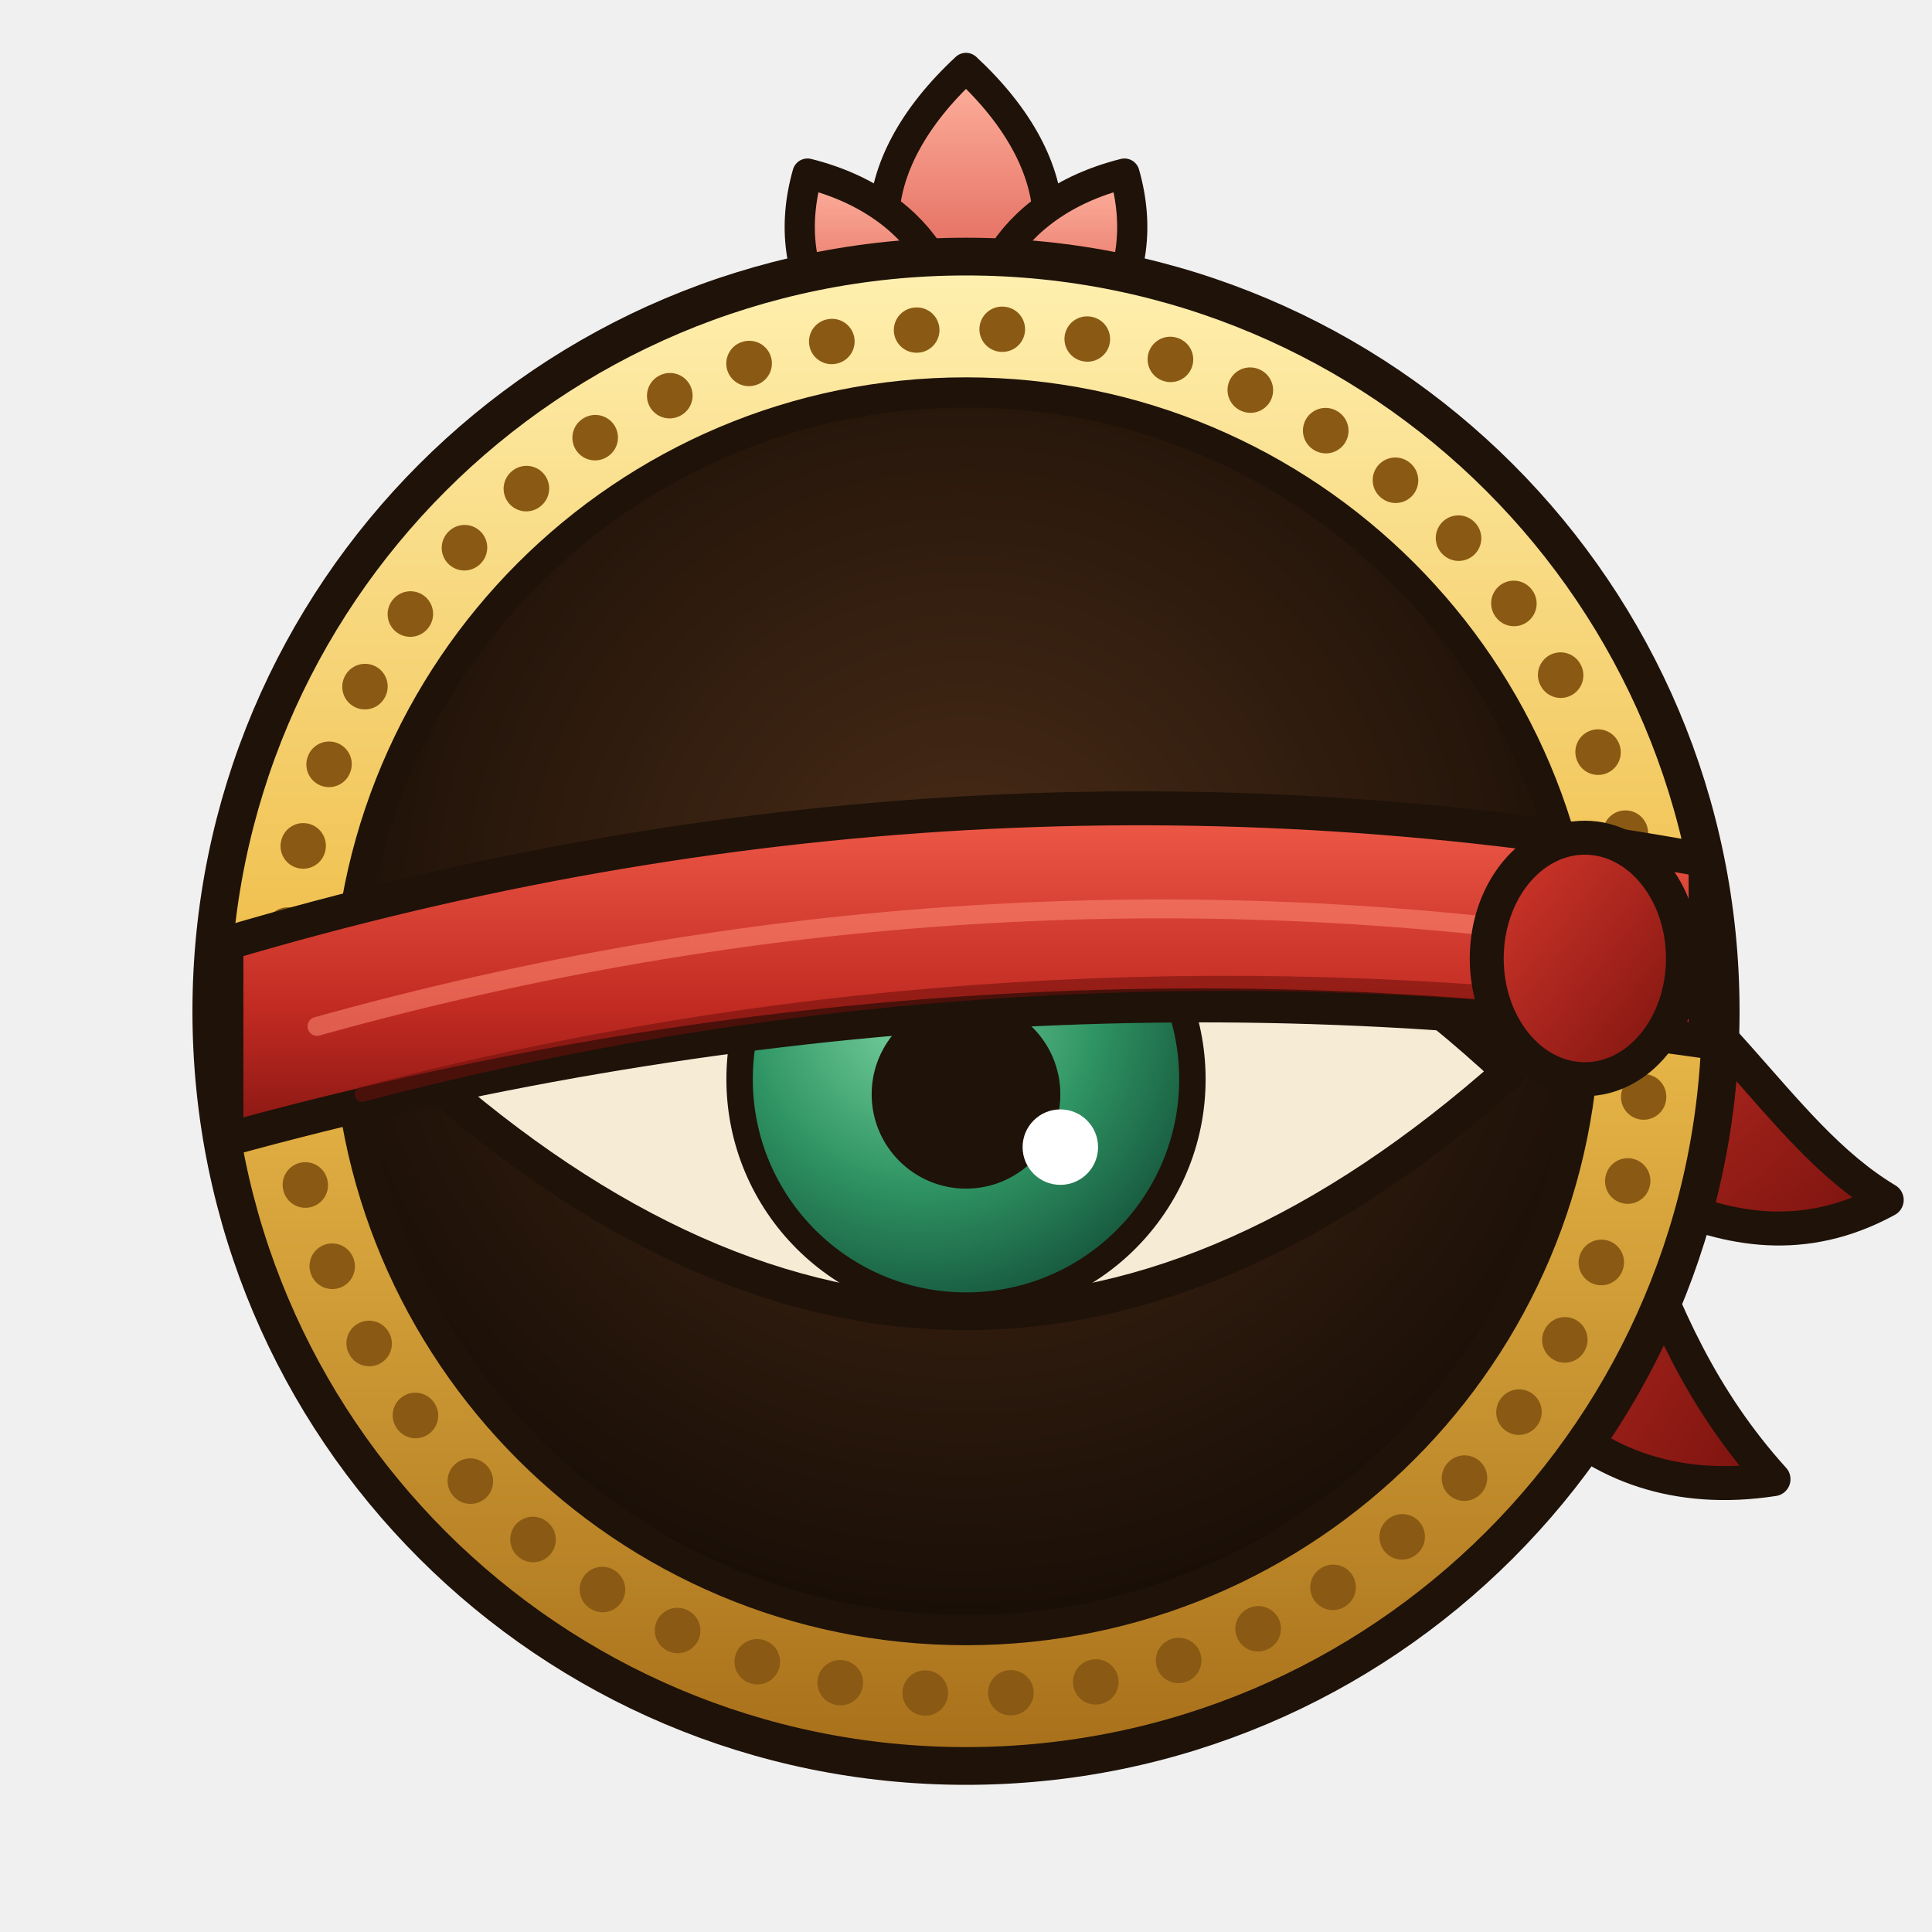
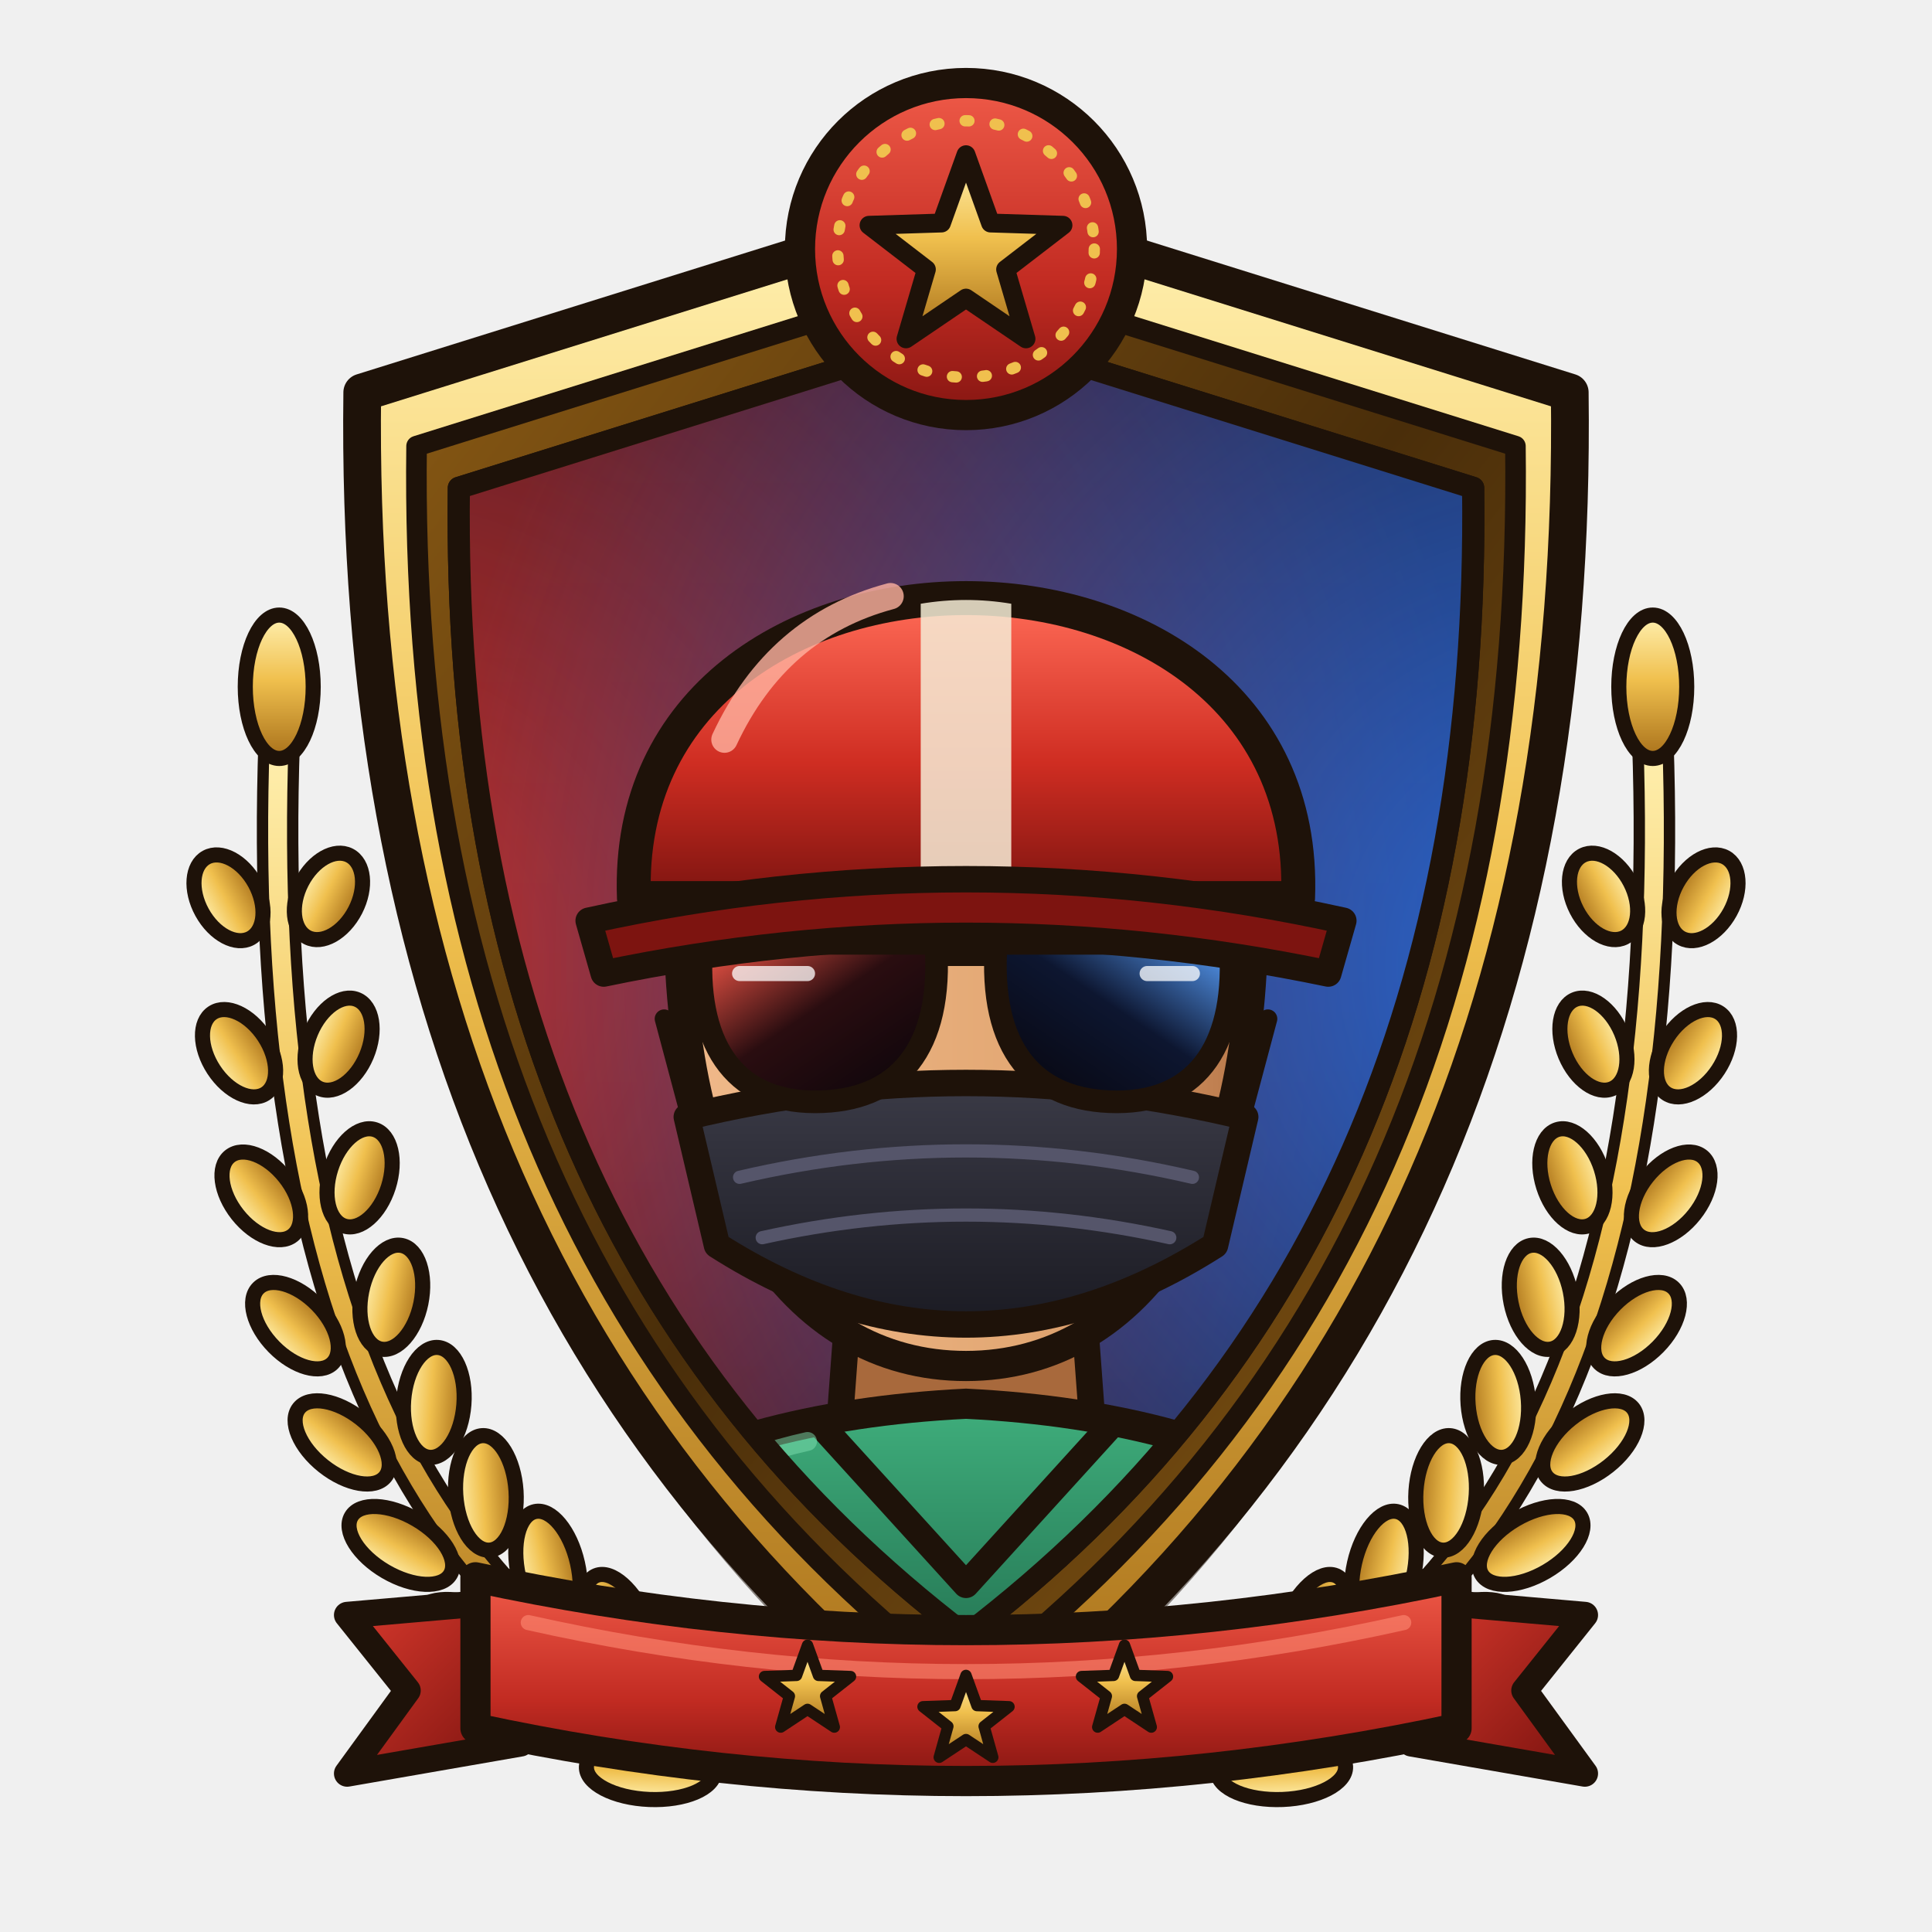
<svg xmlns="http://www.w3.org/2000/svg" viewBox="0 0 512 512">
  <defs>
    <linearGradient id="gold" x1="0" y1="0" x2="0" y2="1">
      <stop offset="0" stop-color="#fff0b0" />
      <stop offset=".45" stop-color="#f0c04e" />
      <stop offset="1" stop-color="#a8701a" />
    </linearGradient>
    <radialGradient id="lacq" cx=".5" cy=".42" r=".6">
      <stop offset="0" stop-color="#4a2c17" />
      <stop offset="1" stop-color="#170d06" />
    </radialGradient>
    <radialGradient id="jade" cx=".4" cy=".35" r=".7">
      <stop offset="0" stop-color="#7fd6a4" />
      <stop offset=".55" stop-color="#2f9463" />
      <stop offset="1" stop-color="#14523a" />
    </radialGradient>
    <linearGradient id="silk" x1="0" y1="0" x2="0" y2="1">
      <stop offset="0" stop-color="#ef5a48" />
      <stop offset=".6" stop-color="#c22b22" />
      <stop offset="1" stop-color="#861612" />
    </linearGradient>
    <linearGradient id="silk2" x1="0" y1="0" x2="1" y2="1">
      <stop offset="0" stop-color="#d8392d" />
      <stop offset="1" stop-color="#7a120e" />
    </linearGradient>
    <linearGradient id="petal" x1="0" y1="0" x2="0" y2="1">
      <stop offset="0" stop-color="#ffb3a0" />
      <stop offset="1" stop-color="#d4473c" />
    </linearGradient>
+     <radialGradient id="sirenR" cx=".18" cy=".5" r=".6">
+       <stop offset="0" stop-color="#ff3b30" stop-opacity=".75" />
+       <stop offset="1" stop-color="#ff3b30" stop-opacity="0" />
+     </radialGradient>
+     <radialGradient id="sirenB" cx=".82" cy=".5" r=".6">
+       <stop offset="0" stop-color="#2f7dff" stop-opacity=".8" />
+       <stop offset="1" stop-color="#2f7dff" stop-opacity="0" />
+     </radialGradient>
+     <linearGradient id="field" x1="0" y1="0" x2="0" y2="1">
+       <stop offset="0" stop-color="#1d1426" />
+       <stop offset="1" stop-color="#0b0710" />
+     </linearGradient>
+     <linearGradient id="skin" x1="0" y1="0" x2="1" y2="0">
+       <stop offset="0" stop-color="#f0b98a" />
+       <stop offset=".6" stop-color="#e3a874" />
+       <stop offset="1" stop-color="#b9784a" />
+     </linearGradient>
+     <linearGradient id="jacket" x1="0" y1="0" x2="0" y2="1">
+       <stop offset="0" stop-color="#3fae7c" />
+       <stop offset="1" stop-color="#14523a" />
+     </linearGradient>
+     <linearGradient id="helm" x1="0" y1="0" x2="0" y2="1">
+       <stop offset="0" stop-color="#ff6b57" />
+       <stop offset=".55" stop-color="#cf2d22" />
+       <stop offset="1" stop-color="#7d1410" />
+     </linearGradient>
+     <linearGradient id="lensL" x1="0" y1="0" x2="1" y2="1">
+       <stop offset="0" stop-color="#ff5a4a" />
+       <stop offset=".45" stop-color="#2a0d10" />
+       <stop offset="1" stop-color="#07040a" />
+     </linearGradient>
+     <linearGradient id="lensR" x1="1" y1="0" x2="0" y2="1">
+       <stop offset="0" stop-color="#5aa2ff" />
+       <stop offset=".45" stop-color="#0d1630" />
+       <stop offset="1" stop-color="#07040a" />
+     </linearGradient>
+     <linearGradient id="mask" x1="0" y1="0" x2="0" y2="1">
+       <stop offset="0" stop-color="#3a3a46" />
+       <stop offset="1" stop-color="#1b1b23" />
+     </linearGradient>
+     <linearGradient id="bevel" x1="0" y1="0" x2="1" y2="1">
+       <stop offset="0" stop-color="#8a5a14" />
+       <stop offset=".5" stop-color="#4a2e0a" />
+       <stop offset="1" stop-color="#8a5a14" />
+     </linearGradient>
+     <clipPath id="inner">
+       <path d="M256 54 L 416 104 C 418 262 366 382 256 466 C 146 382 94 262 96 104 Z" transform="translate(256 262) scale(0.84) translate(-256 -262)" />
+     </clipPath>
  </defs>
-   <path d="M410 238 C 455 262, 470 300, 500 318 C 478 330, 458 326, 440 318 C 430 296, 414 276, 396 262 Z" fill="url(#silk2)" stroke="#1e1209" stroke-width="9" stroke-linejoin="round" />
-   <path d="M404 252 C 430 300, 432 350, 470 392 C 444 396, 424 388, 410 374 C 404 334, 396 300, 382 272 Z" fill="url(#silk2)" stroke="#1e1209" stroke-width="9" stroke-linejoin="round" />
-   <path d="M256 18 C 284 44, 286 74, 256 96 C 226 74, 228 44, 256 18 Z" fill="url(#petal)" stroke="#1e1209" stroke-width="8" stroke-linejoin="round" />
-   <path d="M214 46 C 246 54, 258 80, 250 100 C 222 98, 206 74, 214 46 Z" fill="url(#petal)" stroke="#1e1209" stroke-width="8" stroke-linejoin="round" />
-   <path d="M298 46 C 266 54, 254 80, 262 100 C 290 98, 306 74, 298 46 Z" fill="url(#petal)" stroke="#1e1209" stroke-width="8" stroke-linejoin="round" />
-   <circle cx="256" cy="268" r="200" fill="url(#gold)" stroke="#1e1209" stroke-width="10" />
-   <circle cx="256" cy="268" r="181" fill="none" stroke="#8a5a14" stroke-width="12" stroke-dasharray="0.1 22.6" stroke-linecap="round" />
-   <circle cx="256" cy="268" r="164" fill="url(#lacq)" stroke="#1e1209" stroke-width="8" />
-   <path d="M112 284 Q 256 150 400 284 Q 256 412 112 284 Z" fill="#f6ecd6" stroke="#1e1209" stroke-width="9" stroke-linejoin="round" />
-   <circle cx="256" cy="286" r="60" fill="url(#jade)" stroke="#1e1209" stroke-width="7" />
-   <circle cx="256" cy="290" r="25" fill="#1e1209" />
-   <circle cx="281" cy="304" r="10" fill="#fff" />
-   <path d="M60 250 Q 256 192 452 228 L 452 276 Q 256 248 60 302 Z" fill="url(#silk)" stroke="#1e1209" stroke-width="9" stroke-linejoin="round" />
-   <path d="M84 272 Q 256 224 430 250" fill="none" stroke="#ff8a74" stroke-opacity=".55" stroke-width="5" stroke-linecap="round" />
-   <path d="M96 290 Q 256 248 426 266" fill="none" stroke="#6e0f0b" stroke-opacity=".55" stroke-width="4" stroke-linecap="round" />
-   <ellipse cx="420" cy="254" rx="26" ry="32" fill="url(#silk2)" stroke="#1e1209" stroke-width="9" />
+   <g>
+     <path d="M204,468 Q66,420 74,196" fill="none" stroke="#1e1209" stroke-width="11" stroke-linecap="round" />
+     <path d="M204,468 Q66,420 74,196" fill="none" stroke="url(#gold)" stroke-width="5" stroke-linecap="round" />
+     <ellipse cx="0" cy="-15" rx="17" ry="8" transform="translate(173.0 453.9) rotate(-177.7)" fill="url(#gold)" stroke="#1e1209" stroke-width="4" />
+     <ellipse cx="0" cy="15" rx="17" ry="8" transform="translate(173.0 453.9) rotate(-121.7)" fill="url(#gold)" stroke="#1e1209" stroke-width="4" />
+     <ellipse cx="0" cy="-15" rx="16.4" ry="8" transform="translate(150.3 438.4) rotate(-168.2)" fill="url(#gold)" stroke="#1e1209" stroke-width="4" />
+     <ellipse cx="0" cy="15" rx="16.4" ry="8" transform="translate(150.3 438.4) rotate(-112.2)" fill="url(#gold)" stroke="#1e1209" stroke-width="4" />
+     <ellipse cx="0" cy="-15" rx="15.8" ry="8" transform="translate(130.6 419.3) rotate(-158.7)" fill="url(#gold)" stroke="#1e1209" stroke-width="4" />
+     <ellipse cx="0" cy="15" rx="15.8" ry="8" transform="translate(130.6 419.3) rotate(-102.7)" fill="url(#gold)" stroke="#1e1209" stroke-width="4" />
+     <ellipse cx="0" cy="-15" rx="15.2" ry="8" transform="translate(113.8 396.6) rotate(-149.7)" fill="url(#gold)" stroke="#1e1209" stroke-width="4" />
+     <ellipse cx="0" cy="15" rx="15.2" ry="8" transform="translate(113.8 396.6) rotate(-93.7)" fill="url(#gold)" stroke="#1e1209" stroke-width="4" />
+     <ellipse cx="0" cy="-15" rx="14.6" ry="8" transform="translate(100.0 370.5) rotate(-141.6)" fill="url(#gold)" stroke="#1e1209" stroke-width="4" />
+     <ellipse cx="0" cy="15" rx="14.6" ry="8" transform="translate(100.0 370.5) rotate(-85.6)" fill="url(#gold)" stroke="#1e1209" stroke-width="4" />
+     <ellipse cx="0" cy="-15" rx="14" ry="8" transform="translate(89.0 340.8) rotate(-134.5)" fill="url(#gold)" stroke="#1e1209" stroke-width="4" />
+     <ellipse cx="0" cy="15" rx="14" ry="8" transform="translate(89.0 340.8) rotate(-78.5)" fill="url(#gold)" stroke="#1e1209" stroke-width="4" />
+     <ellipse cx="0" cy="-15" rx="13.4" ry="8" transform="translate(81.0 307.6) rotate(-128.4)" fill="url(#gold)" stroke="#1e1209" stroke-width="4" />
+     <ellipse cx="0" cy="15" rx="13.4" ry="8" transform="translate(81.0 307.6) rotate(-72.4)" fill="url(#gold)" stroke="#1e1209" stroke-width="4" />
+     <ellipse cx="0" cy="-15" rx="12.8" ry="8" transform="translate(75.9 270.9) rotate(-123.2)" fill="url(#gold)" stroke="#1e1209" stroke-width="4" />
+     <ellipse cx="0" cy="15" rx="12.8" ry="8" transform="translate(75.9 270.9) rotate(-67.2)" fill="url(#gold)" stroke="#1e1209" stroke-width="4" />
+     <ellipse cx="0" cy="-15" rx="12.2" ry="8" transform="translate(73.7 230.7) rotate(-118.8)" fill="url(#gold)" stroke="#1e1209" stroke-width="4" />
+     <ellipse cx="0" cy="15" rx="12.2" ry="8" transform="translate(73.7 230.7) rotate(-62.8)" fill="url(#gold)" stroke="#1e1209" stroke-width="4" />
+     <ellipse cx="74" cy="182" rx="9" ry="19" fill="url(#gold)" stroke="#1e1209" stroke-width="4" />
+   </g>
+   <g transform="translate(512 0) scale(-1 1)">
+     <path d="M204,468 Q66,420 74,196" fill="none" stroke="#1e1209" stroke-width="11" stroke-linecap="round" />
+     <path d="M204,468 Q66,420 74,196" fill="none" stroke="url(#gold)" stroke-width="5" stroke-linecap="round" />
+     <ellipse cx="0" cy="-15" rx="17" ry="8" transform="translate(173.0 453.9) rotate(-177.7)" fill="url(#gold)" stroke="#1e1209" stroke-width="4" />
+     <ellipse cx="0" cy="15" rx="17" ry="8" transform="translate(173.0 453.9) rotate(-121.7)" fill="url(#gold)" stroke="#1e1209" stroke-width="4" />
+     <ellipse cx="0" cy="-15" rx="16.4" ry="8" transform="translate(150.3 438.4) rotate(-168.2)" fill="url(#gold)" stroke="#1e1209" stroke-width="4" />
+     <ellipse cx="0" cy="15" rx="16.4" ry="8" transform="translate(150.3 438.4) rotate(-112.2)" fill="url(#gold)" stroke="#1e1209" stroke-width="4" />
+     <ellipse cx="0" cy="-15" rx="15.8" ry="8" transform="translate(130.6 419.3) rotate(-158.7)" fill="url(#gold)" stroke="#1e1209" stroke-width="4" />
+     <ellipse cx="0" cy="15" rx="15.8" ry="8" transform="translate(130.6 419.3) rotate(-102.7)" fill="url(#gold)" stroke="#1e1209" stroke-width="4" />
+     <ellipse cx="0" cy="-15" rx="15.2" ry="8" transform="translate(113.8 396.6) rotate(-149.7)" fill="url(#gold)" stroke="#1e1209" stroke-width="4" />
+     <ellipse cx="0" cy="15" rx="15.2" ry="8" transform="translate(113.8 396.6) rotate(-93.7)" fill="url(#gold)" stroke="#1e1209" stroke-width="4" />
+     <ellipse cx="0" cy="-15" rx="14.6" ry="8" transform="translate(100.0 370.5) rotate(-141.6)" fill="url(#gold)" stroke="#1e1209" stroke-width="4" />
+     <ellipse cx="0" cy="15" rx="14.6" ry="8" transform="translate(100.0 370.5) rotate(-85.6)" fill="url(#gold)" stroke="#1e1209" stroke-width="4" />
+     <ellipse cx="0" cy="-15" rx="14" ry="8" transform="translate(89.0 340.8) rotate(-134.5)" fill="url(#gold)" stroke="#1e1209" stroke-width="4" />
+     <ellipse cx="0" cy="15" rx="14" ry="8" transform="translate(89.0 340.8) rotate(-78.5)" fill="url(#gold)" stroke="#1e1209" stroke-width="4" />
+     <ellipse cx="0" cy="-15" rx="13.4" ry="8" transform="translate(81.0 307.6) rotate(-128.4)" fill="url(#gold)" stroke="#1e1209" stroke-width="4" />
+     <ellipse cx="0" cy="15" rx="13.4" ry="8" transform="translate(81.0 307.6) rotate(-72.4)" fill="url(#gold)" stroke="#1e1209" stroke-width="4" />
+     <ellipse cx="0" cy="-15" rx="12.8" ry="8" transform="translate(75.9 270.9) rotate(-123.2)" fill="url(#gold)" stroke="#1e1209" stroke-width="4" />
+     <ellipse cx="0" cy="15" rx="12.8" ry="8" transform="translate(75.9 270.9) rotate(-67.2)" fill="url(#gold)" stroke="#1e1209" stroke-width="4" />
+     <ellipse cx="0" cy="-15" rx="12.2" ry="8" transform="translate(73.7 230.7) rotate(-118.8)" fill="url(#gold)" stroke="#1e1209" stroke-width="4" />
+     <ellipse cx="0" cy="15" rx="12.2" ry="8" transform="translate(73.7 230.7) rotate(-62.8)" fill="url(#gold)" stroke="#1e1209" stroke-width="4" />
+     <ellipse cx="74" cy="182" rx="9" ry="19" fill="url(#gold)" stroke="#1e1209" stroke-width="4" />
+   </g>
+   <path d="M256 54 L 416 104 C 418 262 366 382 256 466 C 146 382 94 262 96 104 Z" transform="translate(0 8)" fill="#1e1209" opacity=".5" />
+   <path d="M256 54 L 416 104 C 418 262 366 382 256 466 C 146 382 94 262 96 104 Z" fill="url(#gold)" stroke="#1e1209" stroke-width="10" stroke-linejoin="round" />
+   <path d="M256 54 L 416 104 C 418 262 366 382 256 466 C 146 382 94 262 96 104 Z" transform="translate(256 262) scale(0.91) translate(-256 -262)" fill="url(#bevel)" stroke="#1e1209" stroke-width="6" stroke-linejoin="round" />
+   <path d="M256 54 L 416 104 C 418 262 366 382 256 466 C 146 382 94 262 96 104 Z" transform="translate(256 262) scale(0.84) translate(-256 -262)" fill="url(#field)" stroke="#1e1209" stroke-width="7" stroke-linejoin="round" />
+   <g clip-path="url(#inner)">
+     <rect x="0" y="0" width="512" height="512" fill="url(#sirenR)" />
+     <rect x="0" y="0" width="512" height="512" fill="url(#sirenB)" />
+     <path d="M226 330 L 286 330 L 290 384 L 222 384 Z" fill="#a8693c" stroke="#1e1209" stroke-width="7" />
+     <path d="M110 480 C 118 408 176 376 256 372 C 336 376 394 408 402 480 Z" fill="url(#jacket)" stroke="#1e1209" stroke-width="8" stroke-linejoin="round" />
+     <path d="M216 376 L 256 420 L 296 376" fill="none" stroke="#1e1209" stroke-width="7" stroke-linejoin="round" />
+     <path d="M150 420 C 168 396 196 386 214 382" fill="none" stroke="#7fe0b0" stroke-opacity=".5" stroke-width="5" stroke-linecap="round" />
+     <path d="M180 236 C 178 316 210 362 256 362 C 302 362 334 316 332 236 Z" fill="url(#skin)" stroke="#1e1209" stroke-width="8" stroke-linejoin="round" />
+     <path d="M184 300 L 176 270 M 328 300 L 336 270" stroke="#1e1209" stroke-width="5" stroke-linecap="round" />
+     <path d="M182 296 Q 256 278 330 296 L 322 330 Q 256 372 190 330 Z" fill="url(#mask)" stroke="#1e1209" stroke-width="7" stroke-linejoin="round" />
+     <path d="M196 312 Q 256 298 316 312 M 202 328 Q 256 316 310 328" fill="none" stroke="#55556a" stroke-width="3.5" stroke-linecap="round" />
+     <path d="M176 252 L 336 252" stroke="#1e1209" stroke-width="8" stroke-linecap="round" />
+     <path d="M186 250 L 248 250 C 250 278 238 292 216 292 C 194 292 184 276 186 250 Z" fill="url(#lensL)" stroke="#1e1209" stroke-width="6" stroke-linejoin="round" />
+     <path d="M326 250 L 264 250 C 262 278 274 292 296 292 C 318 292 328 276 326 250 Z" fill="url(#lensR)" stroke="#1e1209" stroke-width="6" stroke-linejoin="round" />
+     <path d="M196 258 L 214 258 M 304 258 L 316 258" stroke="#fff" stroke-opacity=".75" stroke-width="4" stroke-linecap="round" />
+     <path d="M168 238 C 164 132 348 132 344 238 Z" fill="url(#helm)" stroke="#1e1209" stroke-width="9" stroke-linejoin="round" />
+     <path d="M244 160 Q 256 158 268 160 L 268 236 L 244 236 Z" fill="#f6ecd6" fill-opacity=".85" />
+     <path d="M192 196 Q 206 166 236 158" fill="none" stroke="#ffb3a0" stroke-opacity=".8" stroke-width="7" stroke-linecap="round" />
+     <path d="M156 244 Q 256 222 356 244 L 352 258 Q 256 238 160 258 Z" fill="#7d1410" stroke="#1e1209" stroke-width="7" stroke-linejoin="round" />
+   </g>
+   <path d="M256 54 L 416 104 C 418 262 366 382 256 466 C 146 382 94 262 96 104 Z" transform="translate(256 262) scale(0.84) translate(-256 -262)" fill="none" stroke="#1e1209" stroke-width="7" stroke-linejoin="round" />
+   <path d="M138 424 L 92 428 L 108 448 L 92 470 L 138 462 Z" fill="url(#silk2)" stroke="#1e1209" stroke-width="7" stroke-linejoin="round" />
+   <path d="M374 424 L 420 428 L 404 448 L 420 470 L 374 462 Z" fill="url(#silk2)" stroke="#1e1209" stroke-width="7" stroke-linejoin="round" />
+   <path d="M126 418 Q 256 446 386 418 L 386 458 Q 256 486 126 458 Z" fill="url(#silk)" stroke="#1e1209" stroke-width="8" stroke-linejoin="round" />
+   <path d="M140 430 Q 256 456 372 430" fill="none" stroke="#ff8a74" stroke-opacity=".6" stroke-width="4" stroke-linecap="round" />
+   <path d="M214.0 436.0 L216.9 444.0 L225.4 444.3 L218.8 449.5 L221.1 457.7 L214.0 453.0 L206.9 457.7 L209.2 449.5 L202.6 444.3 L211.1 444.0 Z" fill="url(#gold)" stroke="#1e1209" stroke-width="3" stroke-linejoin="round" />
+   <path d="M256.0 444.0 L258.9 452.0 L267.4 452.3 L260.8 457.5 L263.1 465.7 L256.0 461.0 L248.9 465.7 L251.2 457.5 L244.6 452.3 L253.1 452.0 Z" fill="url(#gold)" stroke="#1e1209" stroke-width="3" stroke-linejoin="round" />
+   <path d="M298.0 436.0 L300.9 444.0 L309.4 444.3 L302.8 449.5 L305.1 457.7 L298.0 453.0 L290.9 457.7 L293.2 449.5 L286.6 444.3 L295.1 444.0 Z" fill="url(#gold)" stroke="#1e1209" stroke-width="3" stroke-linejoin="round" />
+   <circle cx="256" cy="66" r="44" fill="url(#silk)" stroke="#1e1209" stroke-width="8" />
+   <circle cx="256" cy="66" r="34" fill="none" stroke="#f0c04e" stroke-width="3" stroke-dasharray="1 7" stroke-linecap="round" />
+   <path d="M256.0 41.0 L262.5 59.1 L281.7 59.7 L266.5 71.4 L271.9 89.8 L256.0 79.0 L240.1 89.8 L245.5 71.4 L230.3 59.7 L249.5 59.1 Z" fill="url(#gold)" stroke="#1e1209" stroke-width="5" stroke-linejoin="round" />
</svg>
